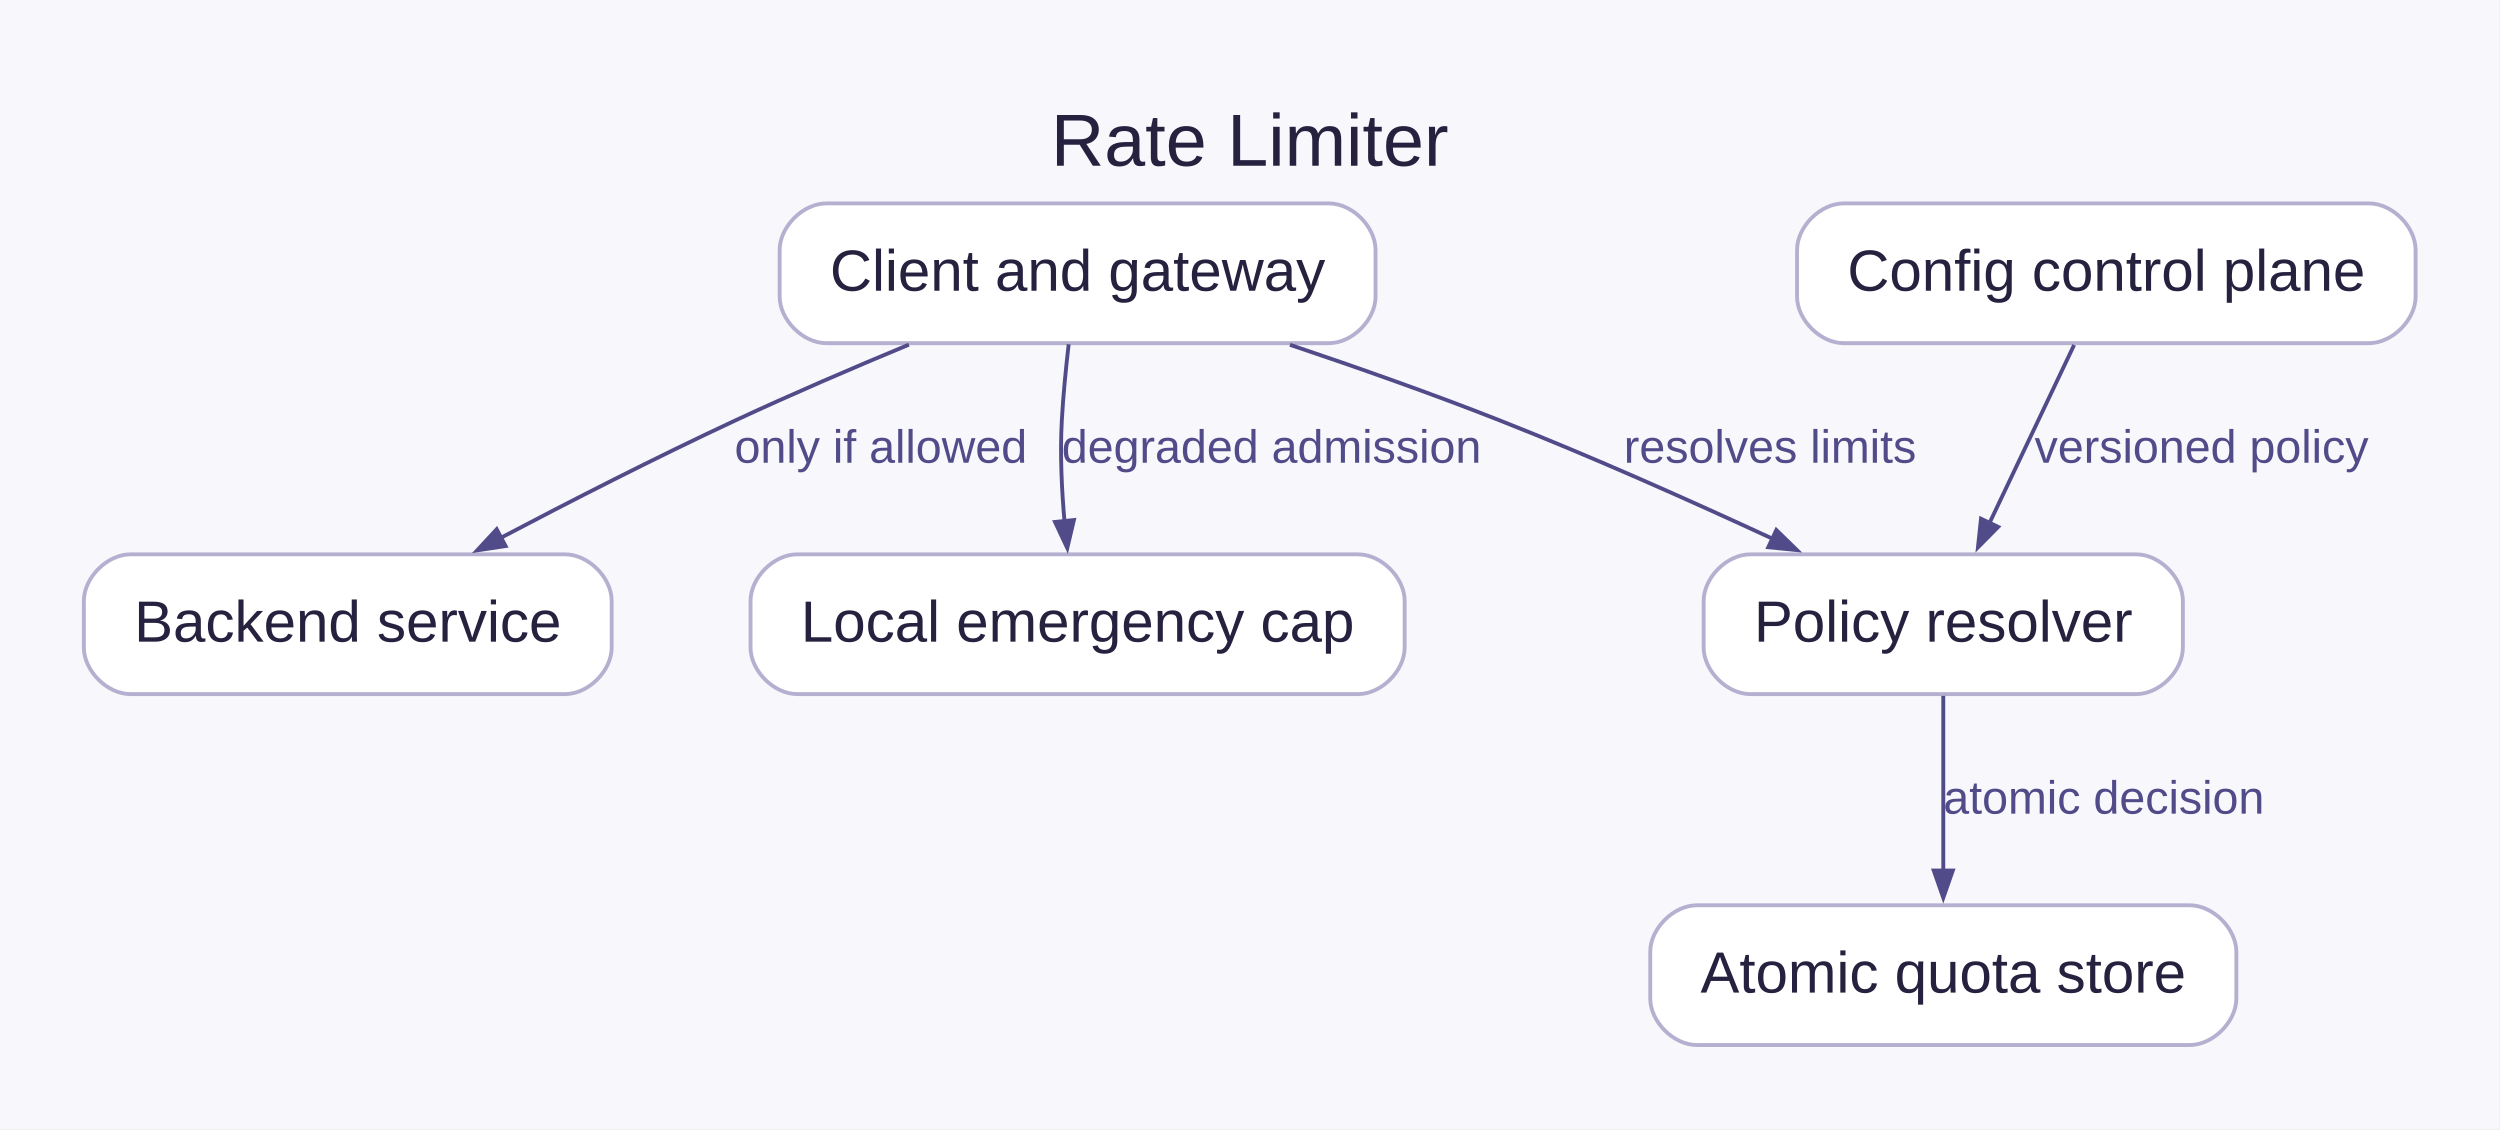
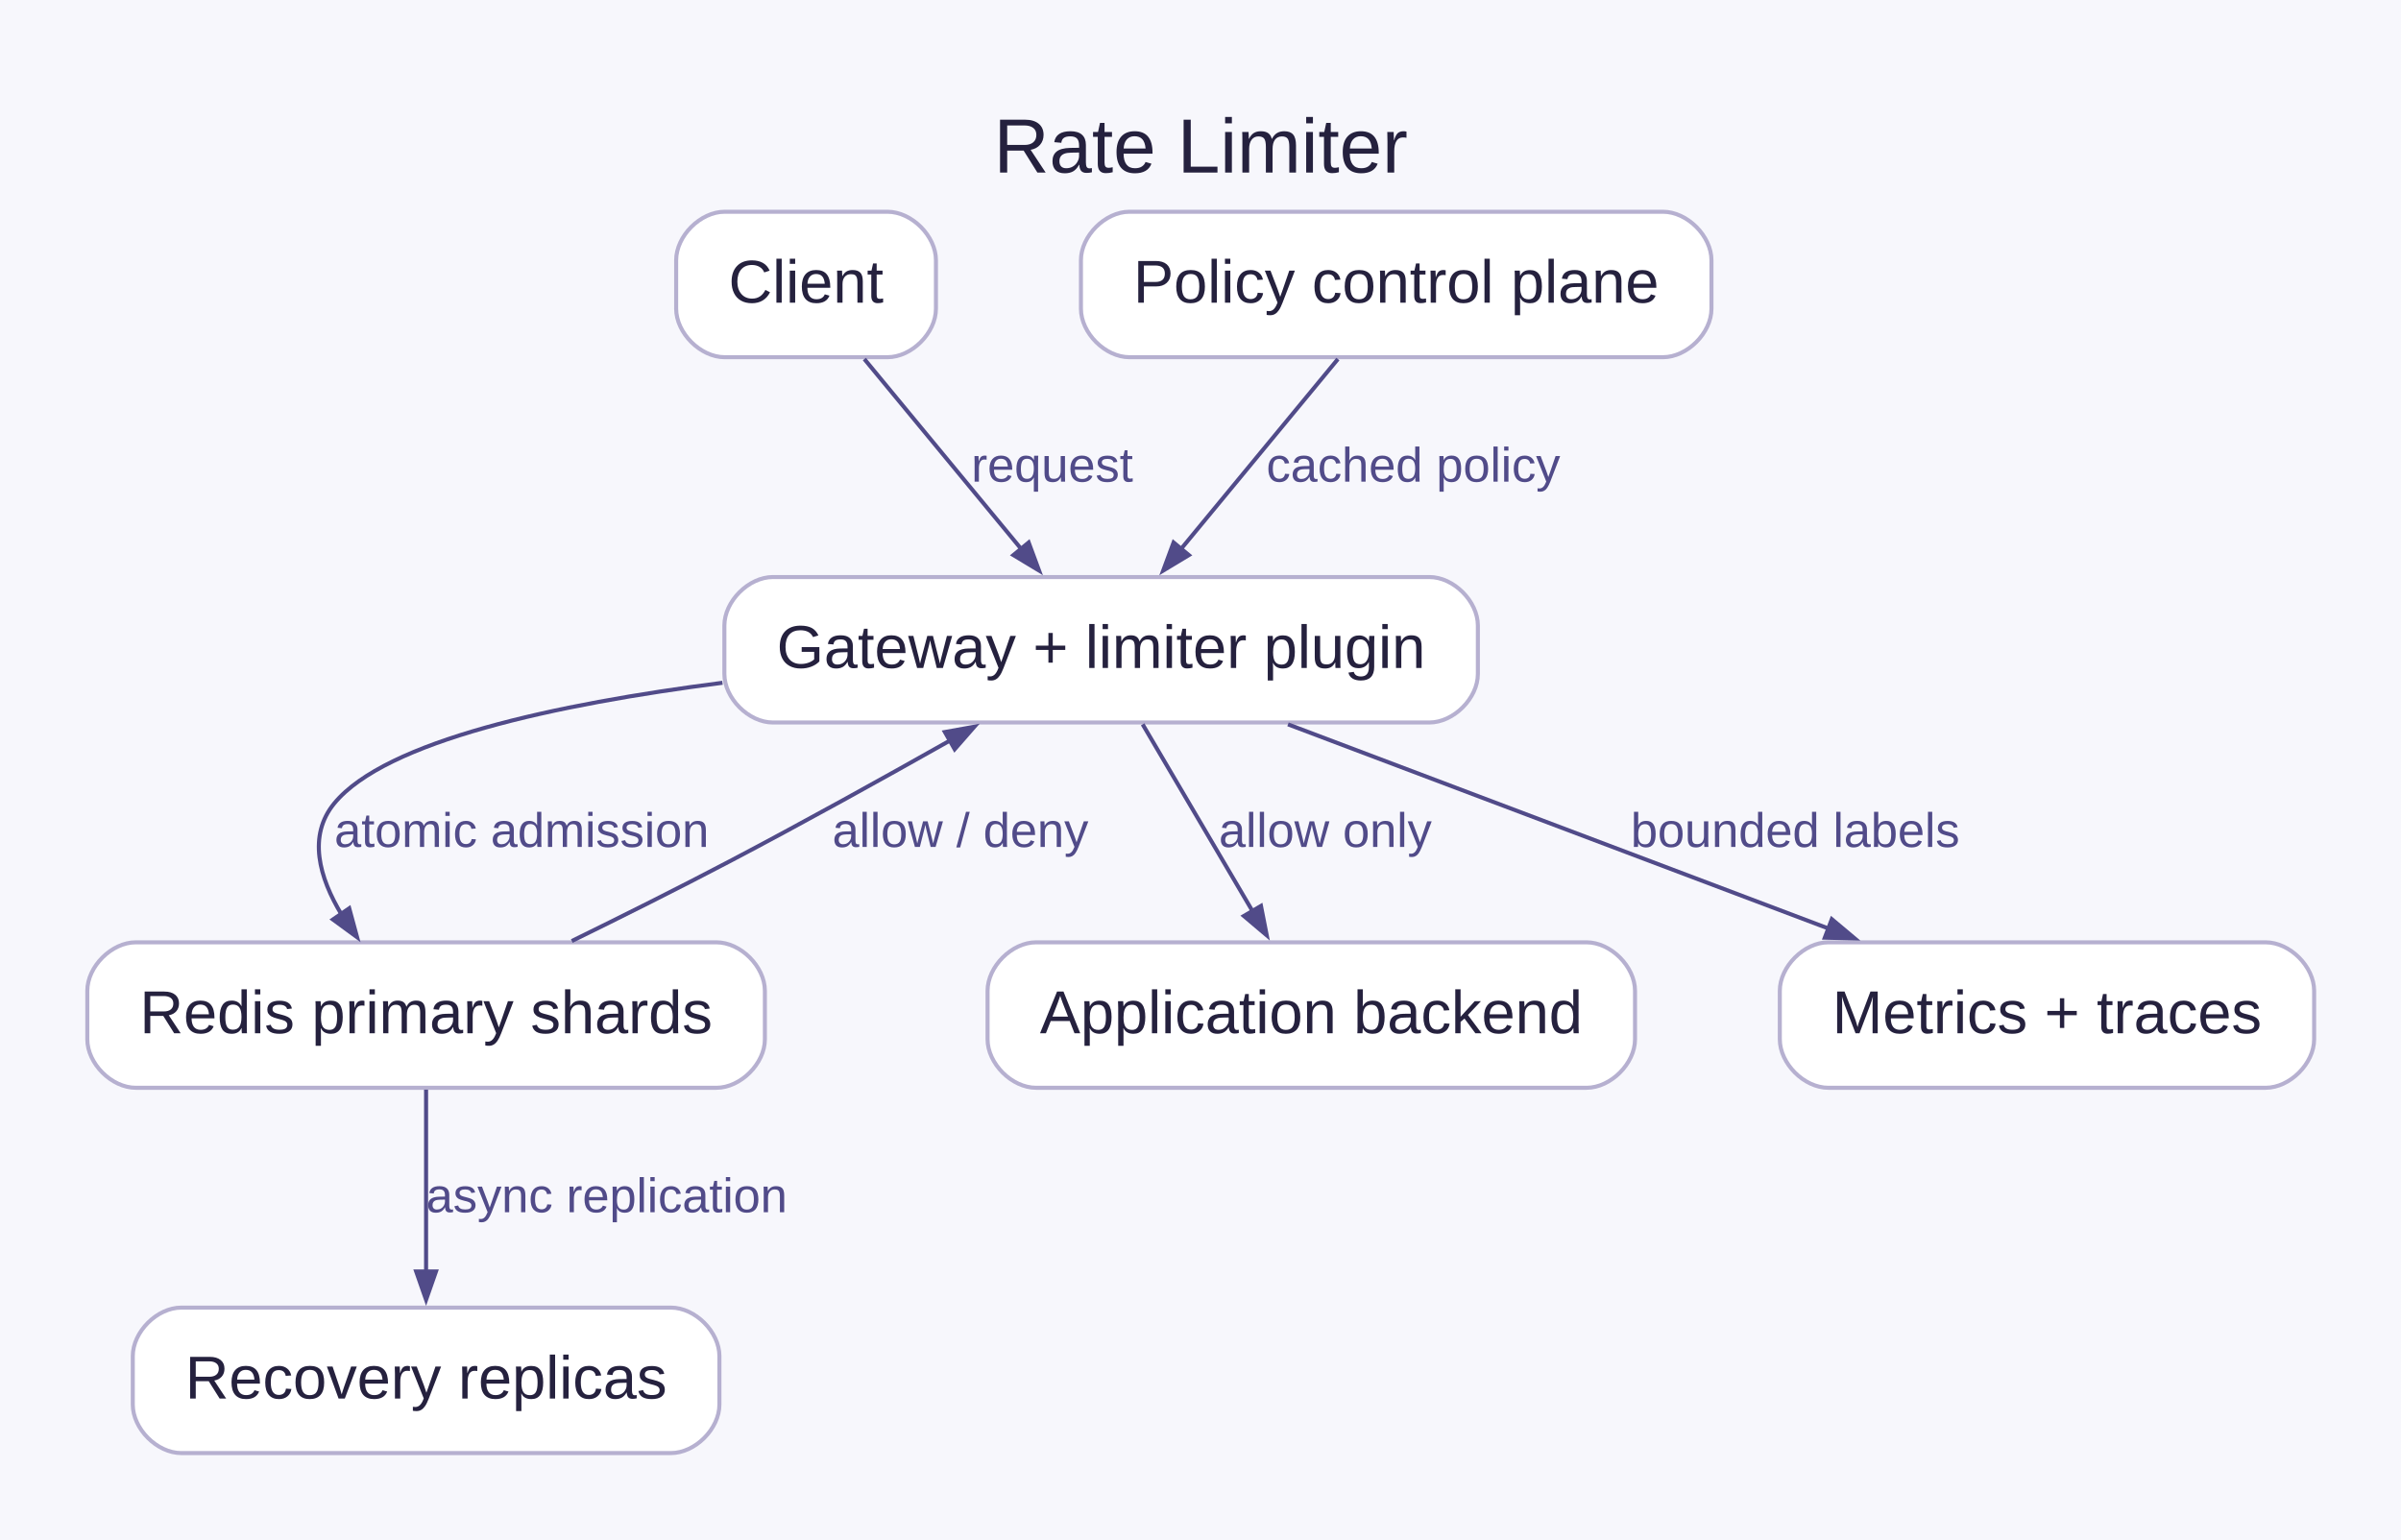
- <svg xmlns="http://www.w3.org/2000/svg" width="644pt" height="291pt" viewBox="0.00 0.00 644.00 291.00" role="img" aria-labelledby="answer-title answer-desc">
-   <g id="graph0" class="graph" transform="scale(1 1) rotate(0) translate(21.6 269.2)">
-     <polygon fill="#f7f7fc" stroke="none" points="-21.6,21.6 -21.6,-269.2 622.26,-269.2 622.26,21.6 -21.6,21.6" />
-     <text xml:space="preserve" text-anchor="middle" x="300.33" y="-226.5" font-family="Arial" font-size="19.00" fill="#25213e">Rate Limiter</text>
+ <svg xmlns="http://www.w3.org/2000/svg" width="594pt" height="381pt" viewBox="0.00 0.00 594.00 381.00" role="img" aria-labelledby="answer-title answer-desc">
+   <g id="graph0" class="graph" transform="scale(1 1) rotate(0) translate(21.6 359.6)">
+     <polygon fill="#f7f7fc" stroke="none" points="-21.6,21.6 -21.6,-359.6 572.51,-359.6 572.51,21.6 -21.6,21.6" />
+     <text xml:space="preserve" text-anchor="middle" x="275.46" y="-316.9" font-family="Arial" font-size="19.00" fill="#25213e">Rate Limiter</text>
    <g id="node1" class="node">
-       <path fill="#ffffff" stroke="#b6b0d0" d="M320.74,-216.8C320.74,-216.8 191.24,-216.8 191.24,-216.8 185.24,-216.8 179.24,-210.8 179.24,-204.8 179.24,-204.8 179.24,-192.8 179.24,-192.8 179.24,-186.8 185.24,-180.8 191.24,-180.8 191.24,-180.8 320.74,-180.8 320.74,-180.8 326.74,-180.8 332.74,-186.8 332.74,-192.8 332.74,-192.8 332.74,-204.8 332.74,-204.8 332.74,-210.8 326.74,-216.8 320.74,-216.8" />
-       <text xml:space="preserve" text-anchor="middle" x="255.99" y="-194.3" font-family="Arial" font-size="15.00" fill="#25213e">Client and gateway</text>
+       <path fill="#ffffff" stroke="#b6b0d0" d="M197.95,-307.2C197.95,-307.2 157.68,-307.2 157.68,-307.2 151.68,-307.2 145.68,-301.2 145.68,-295.2 145.68,-295.2 145.68,-283.2 145.68,-283.2 145.68,-277.2 151.68,-271.2 157.68,-271.2 157.68,-271.2 197.95,-271.2 197.95,-271.2 203.95,-271.2 209.95,-277.2 209.95,-283.2 209.95,-283.2 209.95,-295.2 209.95,-295.2 209.95,-301.2 203.95,-307.2 197.95,-307.2" />
+       <text xml:space="preserve" text-anchor="middle" x="177.81" y="-284.7" font-family="Arial" font-size="15.00" fill="#25213e">Client</text>
    </g>
    <g id="node2" class="node">
-       <path fill="#ffffff" stroke="#b6b0d0" d="M528.71,-126.4C528.71,-126.4 429.26,-126.4 429.26,-126.4 423.26,-126.4 417.26,-120.4 417.26,-114.4 417.26,-114.4 417.26,-102.4 417.26,-102.4 417.26,-96.4 423.26,-90.4 429.26,-90.4 429.26,-90.4 528.71,-90.4 528.71,-90.4 534.71,-90.4 540.71,-96.4 540.71,-102.4 540.71,-102.4 540.71,-114.4 540.71,-114.4 540.71,-120.4 534.71,-126.4 528.71,-126.4" />
-       <text xml:space="preserve" text-anchor="middle" x="478.99" y="-103.9" font-family="Arial" font-size="15.00" fill="#25213e">Policy resolver</text>
+       <path fill="#ffffff" stroke="#b6b0d0" d="M332.02,-216.8C332.02,-216.8 169.61,-216.8 169.61,-216.8 163.61,-216.8 157.61,-210.8 157.61,-204.8 157.61,-204.8 157.61,-192.8 157.61,-192.8 157.61,-186.8 163.61,-180.8 169.61,-180.8 169.61,-180.8 332.02,-180.8 332.02,-180.8 338.02,-180.8 344.02,-186.8 344.02,-192.8 344.02,-192.8 344.02,-204.8 344.02,-204.8 344.02,-210.8 338.02,-216.8 332.02,-216.8" />
+       <text xml:space="preserve" text-anchor="middle" x="250.81" y="-194.3" font-family="Arial" font-size="15.00" fill="#25213e">Gateway + limiter plugin</text>
    </g>
    <g id="edge1" class="edge">
-       <path fill="none" stroke="#514b89" d="M310.7,-180.38C328.17,-174.51 347.51,-167.69 364.99,-160.8 388.46,-151.55 414.12,-140.1 435.14,-130.36" />
-       <polygon fill="#514b89" stroke="#514b89" points="435.98,-132.67 441.29,-127.5 433.91,-128.23 435.98,-132.67" />
-       <text xml:space="preserve" text-anchor="middle" x="434.37" y="-150" font-family="Arial" font-size="12.00" fill="#514b89">resolves limits</text>
+       <path fill="none" stroke="#514b89" d="M192.24,-270.74C203.34,-257.3 218.8,-238.57 231.05,-223.74" />
+       <polygon fill="#514b89" stroke="#514b89" points="232.89,-225.35 235.46,-218.4 229.11,-222.23 232.89,-225.35" />
+       <text xml:space="preserve" text-anchor="middle" x="238.7" y="-240.4" font-family="Arial" font-size="12.00" fill="#514b89">request</text>
+     </g>
+     <g id="node3" class="node">
+       <path fill="#ffffff" stroke="#b6b0d0" d="M155.63,-126.4C155.63,-126.4 12,-126.4 12,-126.4 6,-126.4 0,-120.4 0,-114.4 0,-114.4 0,-102.4 0,-102.4 0,-96.4 6,-90.4 12,-90.4 12,-90.4 155.63,-90.4 155.63,-90.4 161.63,-90.4 167.63,-96.4 167.63,-102.4 167.63,-102.4 167.63,-114.4 167.63,-114.4 167.63,-120.4 161.63,-126.4 155.63,-126.4" />
+       <text xml:space="preserve" text-anchor="middle" x="83.81" y="-103.9" font-family="Arial" font-size="15.00" fill="#25213e">Redis primary shards</text>
+     </g>
+     <g id="edge3" class="edge">
+       <path fill="none" stroke="#514b89" d="M157.14,-190.63C115.87,-185.33 73.83,-176.24 61.11,-160.8 54.49,-152.76 57.34,-142.48 62.92,-133.24" />
+       <polygon fill="#514b89" stroke="#514b89" points="64.8,-134.82 66.74,-127.67 60.76,-132.05 64.8,-134.82" />
+       <text xml:space="preserve" text-anchor="middle" x="107.46" y="-150" font-family="Arial" font-size="12.00" fill="#514b89">atomic admission</text>
    </g>
    <g id="node4" class="node">
-       <path fill="#ffffff" stroke="#b6b0d0" d="M123.97,-126.4C123.97,-126.4 12,-126.4 12,-126.4 6,-126.4 0,-120.4 0,-114.4 0,-114.4 0,-102.4 0,-102.4 0,-96.4 6,-90.4 12,-90.4 12,-90.4 123.97,-90.4 123.97,-90.4 129.97,-90.4 135.97,-96.4 135.97,-102.4 135.97,-102.4 135.97,-114.4 135.97,-114.4 135.97,-120.4 129.97,-126.4 123.97,-126.4" />
-       <text xml:space="preserve" text-anchor="middle" x="67.99" y="-103.9" font-family="Arial" font-size="15.00" fill="#25213e">Backend service</text>
+       <path fill="#ffffff" stroke="#b6b0d0" d="M370.9,-126.4C370.9,-126.4 234.72,-126.4 234.72,-126.4 228.72,-126.4 222.72,-120.4 222.72,-114.4 222.72,-114.4 222.72,-102.4 222.72,-102.4 222.72,-96.4 228.72,-90.4 234.72,-90.4 234.72,-90.4 370.9,-90.4 370.9,-90.4 376.9,-90.4 382.9,-96.4 382.9,-102.4 382.9,-102.4 382.9,-114.4 382.9,-114.4 382.9,-120.4 376.9,-126.4 370.9,-126.4" />
+       <text xml:space="preserve" text-anchor="middle" x="302.81" y="-103.9" font-family="Arial" font-size="15.00" fill="#25213e">Application backend</text>
    </g>
-     <g id="edge3" class="edge">
-       <path fill="none" stroke="#514b89" d="M212.53,-180.42C198.13,-174.44 182.08,-167.55 167.61,-160.8 147.37,-151.36 125.25,-140.05 107.01,-130.45" />
-       <polygon fill="#514b89" stroke="#514b89" points="108.64,-128.54 101.31,-127.43 106.35,-132.87 108.64,-128.54" />
-       <text xml:space="preserve" text-anchor="middle" x="205.3" y="-150" font-family="Arial" font-size="12.00" fill="#514b89">only if allowed</text>
+     <g id="edge5" class="edge">
+       <path fill="none" stroke="#514b89" d="M261.09,-180.34C268.85,-167.14 279.61,-148.85 288.26,-134.14" />
+       <polygon fill="#514b89" stroke="#514b89" points="290.36,-135.41 291.79,-128.13 286.13,-132.92 290.36,-135.41" />
+       <text xml:space="preserve" text-anchor="middle" x="306.27" y="-150" font-family="Arial" font-size="12.00" fill="#514b89">allow only</text>
+     </g>
+     <g id="node7" class="node">
+       <path fill="#ffffff" stroke="#b6b0d0" d="M538.91,-126.4C538.91,-126.4 430.72,-126.4 430.72,-126.4 424.72,-126.4 418.72,-120.4 418.72,-114.4 418.72,-114.4 418.72,-102.4 418.72,-102.4 418.72,-96.4 424.72,-90.4 430.72,-90.4 430.72,-90.4 538.91,-90.4 538.91,-90.4 544.91,-90.4 550.91,-96.4 550.91,-102.4 550.91,-102.4 550.91,-114.4 550.91,-114.4 550.91,-120.4 544.91,-126.4 538.91,-126.4" />
+       <text xml:space="preserve" text-anchor="middle" x="484.81" y="-103.9" font-family="Arial" font-size="15.00" fill="#25213e">Metrics + traces</text>
+     </g>
+     <g id="edge7" class="edge">
+       <path fill="none" stroke="#514b89" d="M297.05,-180.34C335.5,-165.81 390.31,-145.1 430.78,-129.81" />
+       <polygon fill="#514b89" stroke="#514b89" points="431.58,-132.13 437.26,-127.36 429.85,-127.55 431.58,-132.13" />
+       <text xml:space="preserve" text-anchor="middle" x="422.53" y="-150" font-family="Arial" font-size="12.00" fill="#514b89">bounded labels</text>
+     </g>
+     <g id="edge4" class="edge">
+       <path fill="none" stroke="#514b89" d="M119.86,-126.72C132.28,-132.81 146.22,-139.78 158.81,-146.4 176.93,-155.92 196.78,-166.94 213.39,-176.32" />
+       <polygon fill="#514b89" stroke="#514b89" points="212.16,-178.44 219.46,-179.76 214.58,-174.18 212.16,-178.44" />
+       <text xml:space="preserve" text-anchor="middle" x="215.99" y="-150" font-family="Arial" font-size="12.00" fill="#514b89">allow / deny</text>
    </g>
    <g id="node6" class="node">
-       <path fill="#ffffff" stroke="#b6b0d0" d="M328.24,-126.4C328.24,-126.4 183.74,-126.4 183.74,-126.4 177.74,-126.4 171.74,-120.4 171.74,-114.4 171.74,-114.4 171.74,-102.4 171.74,-102.4 171.74,-96.4 177.74,-90.4 183.74,-90.4 183.74,-90.4 328.24,-90.4 328.24,-90.4 334.24,-90.4 340.24,-96.4 340.24,-102.4 340.24,-102.4 340.24,-114.4 340.24,-114.4 340.24,-120.4 334.24,-126.4 328.24,-126.4" />
-       <text xml:space="preserve" text-anchor="middle" x="255.99" y="-103.9" font-family="Arial" font-size="15.00" fill="#25213e">Local emergency cap</text>
+       <path fill="#ffffff" stroke="#b6b0d0" d="M144.38,-36C144.38,-36 23.25,-36 23.25,-36 17.25,-36 11.25,-30 11.25,-24 11.25,-24 11.25,-12 11.25,-12 11.25,-6 17.25,0 23.25,0 23.25,0 144.38,0 144.38,0 150.38,0 156.38,-6 156.38,-12 156.38,-12 156.38,-24 156.38,-24 156.38,-30 150.38,-36 144.38,-36" />
+       <text xml:space="preserve" text-anchor="middle" x="83.81" y="-13.5" font-family="Arial" font-size="15.00" fill="#25213e">Recovery replicas</text>
    </g>
-     <g id="edge5" class="edge">
-       <path fill="none" stroke="#514b89" d="M253.69,-180.51C252.97,-174.31 252.27,-167.25 251.92,-160.8 251.45,-152.31 251.89,-143.04 252.63,-134.74" />
-       <polygon fill="#514b89" stroke="#514b89" points="255.04,-135.24 253.33,-128.02 250.17,-134.74 255.04,-135.24" />
-       <text xml:space="preserve" text-anchor="middle" x="305.95" y="-150" font-family="Arial" font-size="12.00" fill="#514b89">degraded admission</text>
+     <g id="edge6" class="edge">
+       <path fill="none" stroke="#514b89" d="M83.81,-89.94C83.81,-76.98 83.81,-59.12 83.81,-44.56" />
+       <polygon fill="#514b89" stroke="#514b89" points="86.26,-44.94 83.81,-37.94 81.36,-44.94 86.26,-44.94" />
+       <text xml:space="preserve" text-anchor="middle" x="128.5" y="-59.6" font-family="Arial" font-size="12.00" fill="#514b89">async replication</text>
    </g>
-     <g id="node3" class="node">
-       <path fill="#ffffff" stroke="#b6b0d0" d="M542.48,-36C542.48,-36 415.5,-36 415.5,-36 409.5,-36 403.5,-30 403.5,-24 403.5,-24 403.5,-12 403.5,-12 403.5,-6 409.5,0 415.5,0 415.5,0 542.48,0 542.48,0 548.48,0 554.48,-6 554.48,-12 554.48,-12 554.48,-24 554.48,-24 554.48,-30 548.48,-36 542.48,-36" />
-       <text xml:space="preserve" text-anchor="middle" x="478.99" y="-13.5" font-family="Arial" font-size="15.00" fill="#25213e">Atomic quota store</text>
+     <g id="node5" class="node">
+       <path fill="#ffffff" stroke="#b6b0d0" d="M389.81,-307.2C389.81,-307.2 257.82,-307.2 257.82,-307.2 251.82,-307.2 245.82,-301.2 245.82,-295.2 245.82,-295.2 245.82,-283.2 245.82,-283.2 245.82,-277.2 251.82,-271.2 257.82,-271.2 257.82,-271.2 389.81,-271.2 389.81,-271.2 395.81,-271.2 401.81,-277.2 401.81,-283.2 401.81,-283.2 401.81,-295.2 401.81,-295.2 401.81,-301.2 395.81,-307.2 389.81,-307.2" />
+       <text xml:space="preserve" text-anchor="middle" x="323.81" y="-284.7" font-family="Arial" font-size="15.00" fill="#25213e">Policy control plane</text>
    </g>
    <g id="edge2" class="edge">
-       <path fill="none" stroke="#514b89" d="M478.99,-89.94C478.99,-76.98 478.99,-59.12 478.99,-44.56" />
-       <polygon fill="#514b89" stroke="#514b89" points="481.44,-44.94 478.99,-37.94 476.54,-44.94 481.44,-44.94" />
-       <text xml:space="preserve" text-anchor="middle" x="520.34" y="-59.6" font-family="Arial" font-size="12.00" fill="#514b89">atomic decision</text>
-     </g>
-     <g id="node5" class="node">
-       <path fill="#ffffff" stroke="#b6b0d0" d="M588.66,-216.8C588.66,-216.8 453.32,-216.8 453.32,-216.8 447.32,-216.8 441.32,-210.8 441.32,-204.8 441.32,-204.8 441.32,-192.8 441.32,-192.8 441.32,-186.8 447.32,-180.8 453.32,-180.8 453.32,-180.8 588.66,-180.8 588.66,-180.8 594.66,-180.8 600.66,-186.8 600.66,-192.8 600.66,-192.8 600.66,-204.8 600.66,-204.8 600.66,-210.8 594.66,-216.8 588.66,-216.8" />
-       <text xml:space="preserve" text-anchor="middle" x="520.99" y="-194.3" font-family="Arial" font-size="15.00" fill="#25213e">Config control plane</text>
-     </g>
-     <g id="edge4" class="edge">
-       <path fill="none" stroke="#514b89" d="M512.69,-180.34C506.42,-167.14 497.73,-148.85 490.74,-134.14" />
-       <polygon fill="#514b89" stroke="#514b89" points="493.13,-133.47 487.92,-128.2 488.71,-135.57 493.13,-133.47" />
-       <text xml:space="preserve" text-anchor="middle" x="545.52" y="-150" font-family="Arial" font-size="12.00" fill="#514b89">versioned policy</text>
+       <path fill="none" stroke="#514b89" d="M309.39,-270.74C298.29,-257.3 282.83,-238.57 270.58,-223.74" />
+       <polygon fill="#514b89" stroke="#514b89" points="272.52,-222.23 266.17,-218.4 268.74,-225.35 272.52,-222.23" />
+       <text xml:space="preserve" text-anchor="middle" x="328.04" y="-240.4" font-family="Arial" font-size="12.00" fill="#514b89">cached policy</text>
    </g>
  </g>
</svg>
